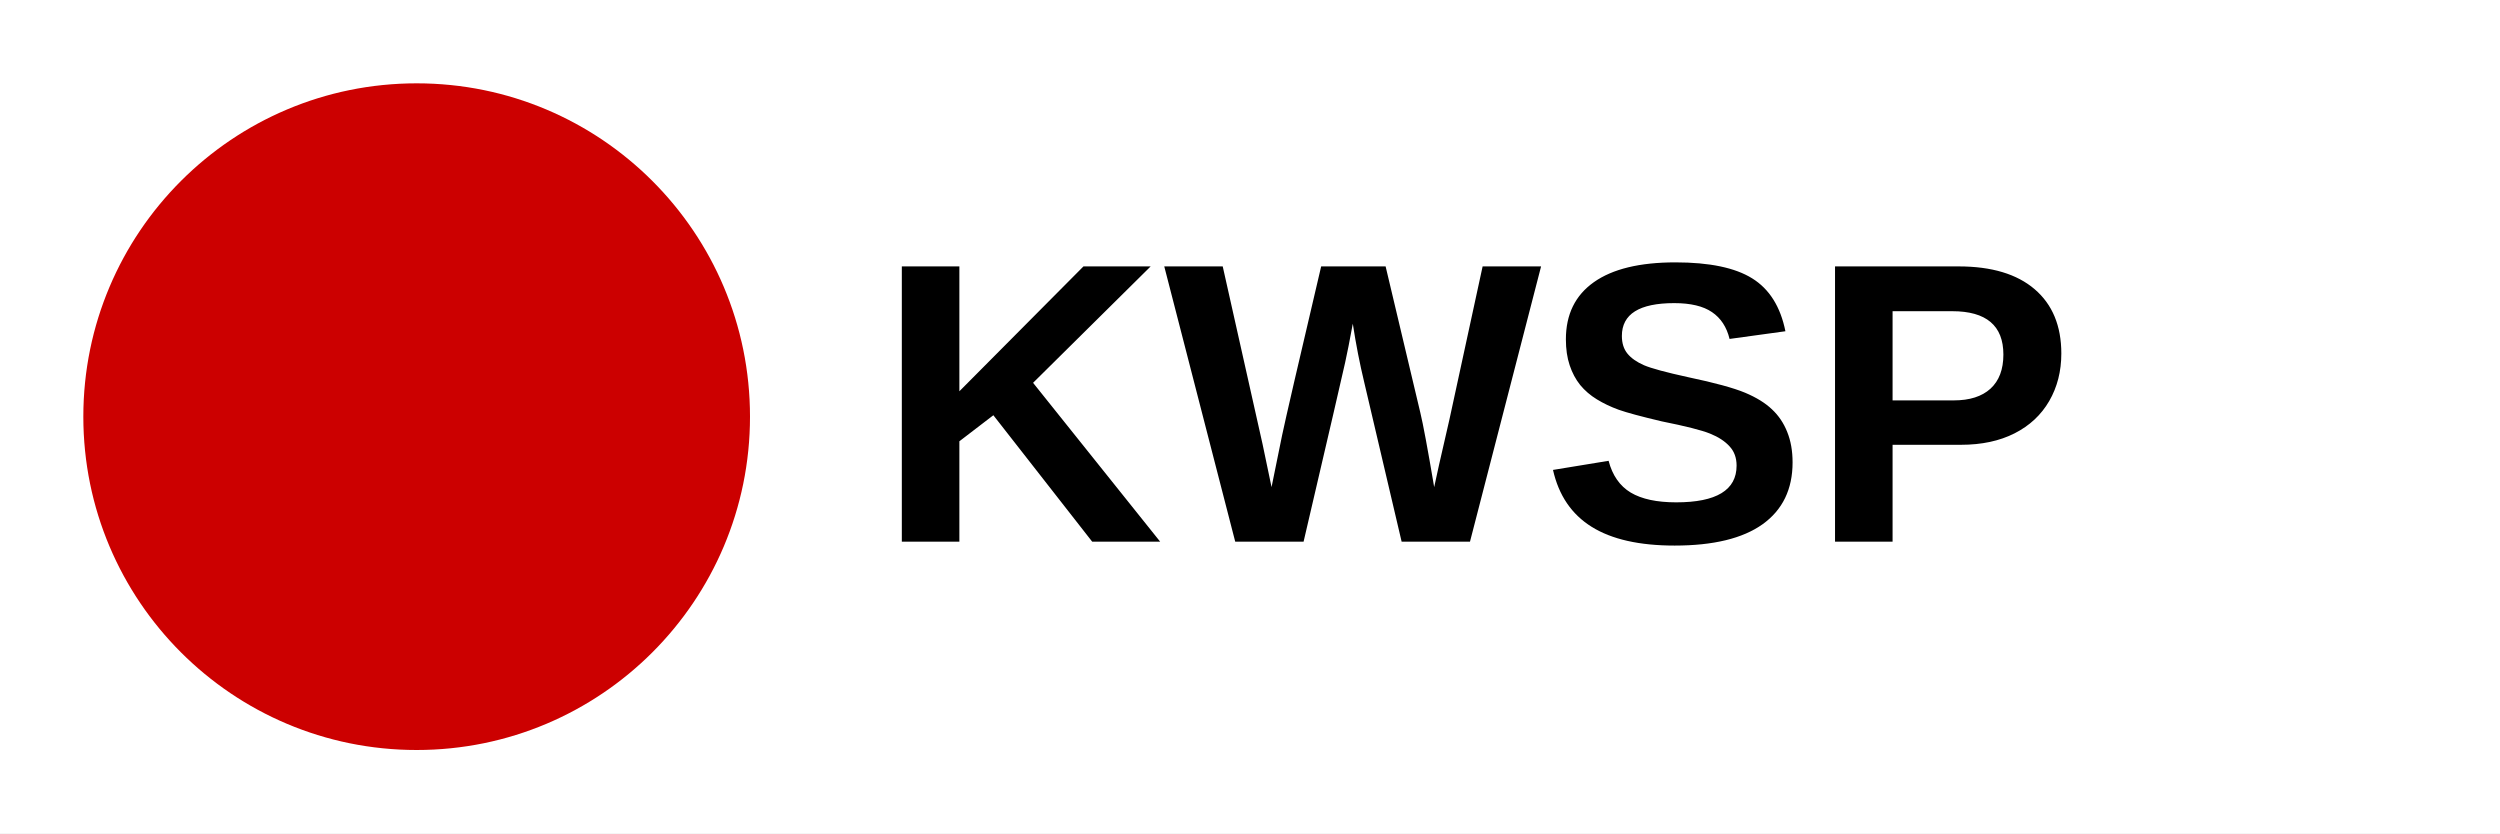
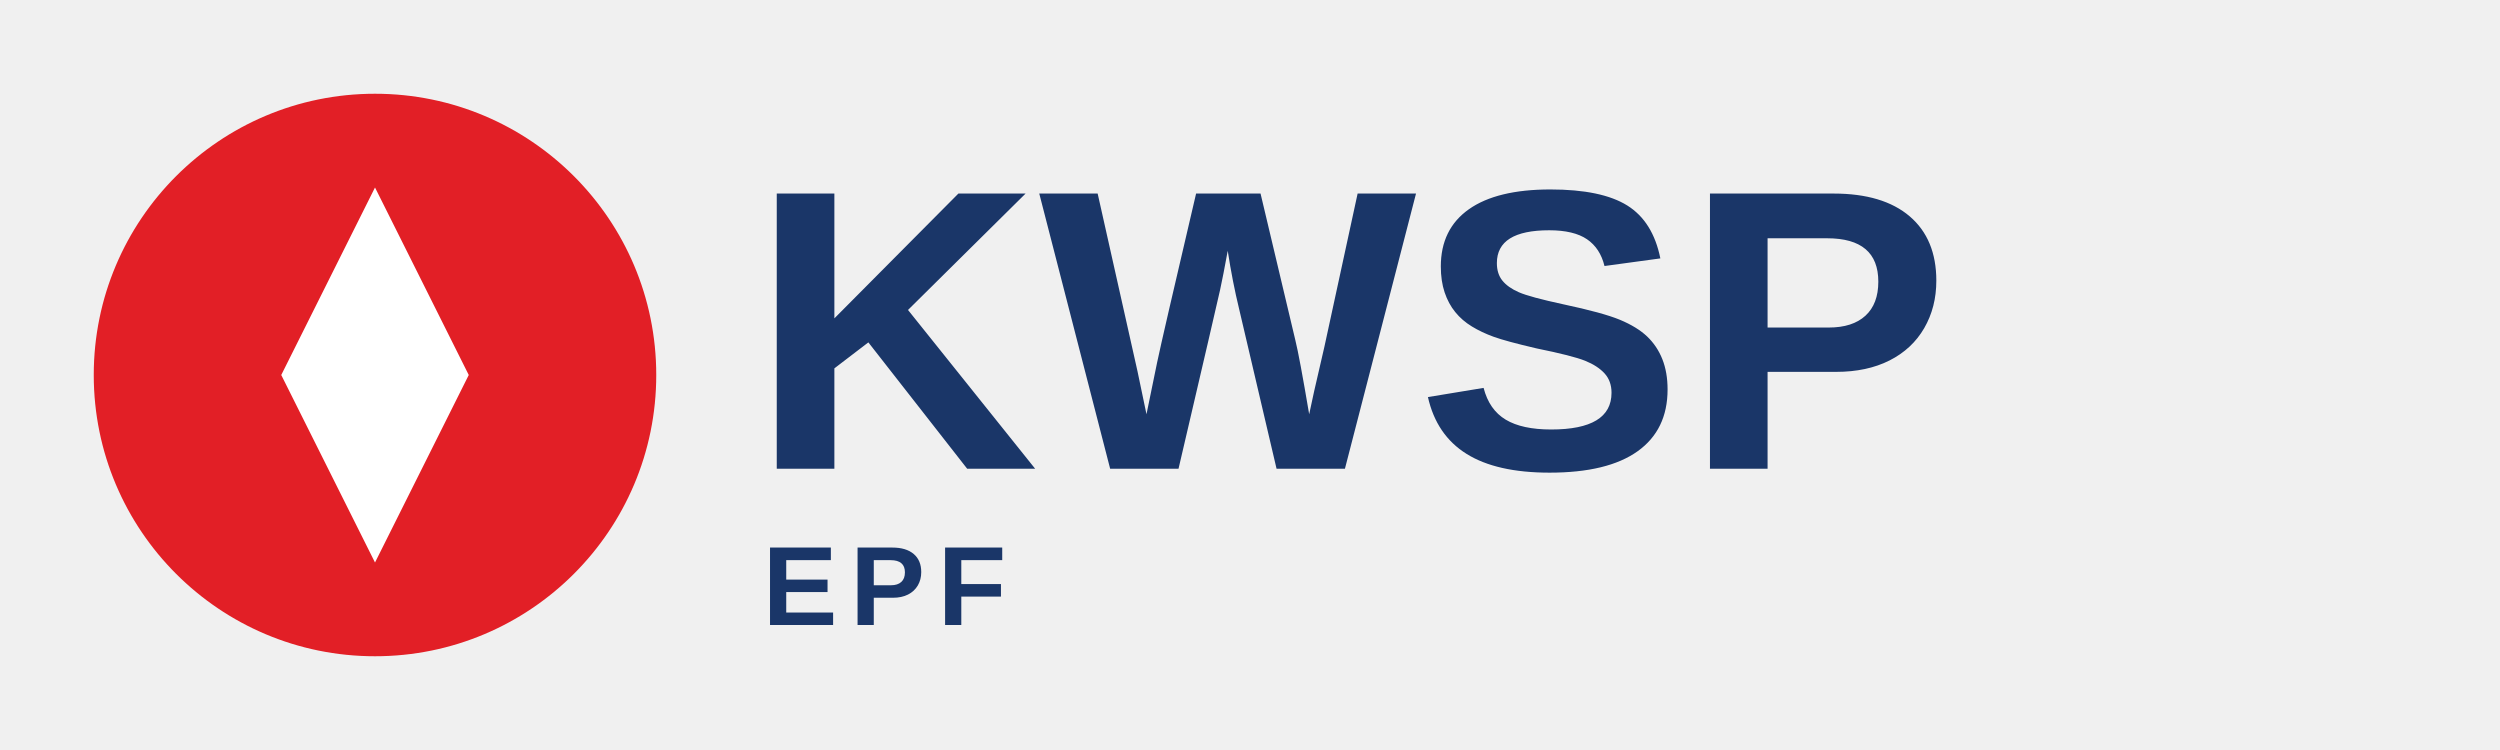
- <svg xmlns="http://www.w3.org/2000/svg" viewBox="0 0 300 100">
-   <rect width="300" height="100" fill="#fff" />
-   <circle cx="50" cy="50" r="40" fill="#cc0000" />
-   <text x="105" y="65" font-family="Arial, sans-serif" font-size="48" font-weight="bold" fill="#000">KWSP</text>
+ <svg xmlns="http://www.w3.org/2000/svg" viewBox="0 0 400 120">
+   <circle cx="60" cy="60" r="45" fill="#E21F26" />
+   <path d="M60 30 L75 60 L60 90 L45 60 Z" fill="#fff" />
+   <text x="120" y="75" font-family="Arial, sans-serif" font-size="64" font-weight="900" fill="#1A3668">KWSP</text>
+   <text x="122" y="100" font-family="Arial, sans-serif" font-size="18" font-weight="bold" fill="#1A3668" letter-spacing="2">EPF</text>
</svg>
